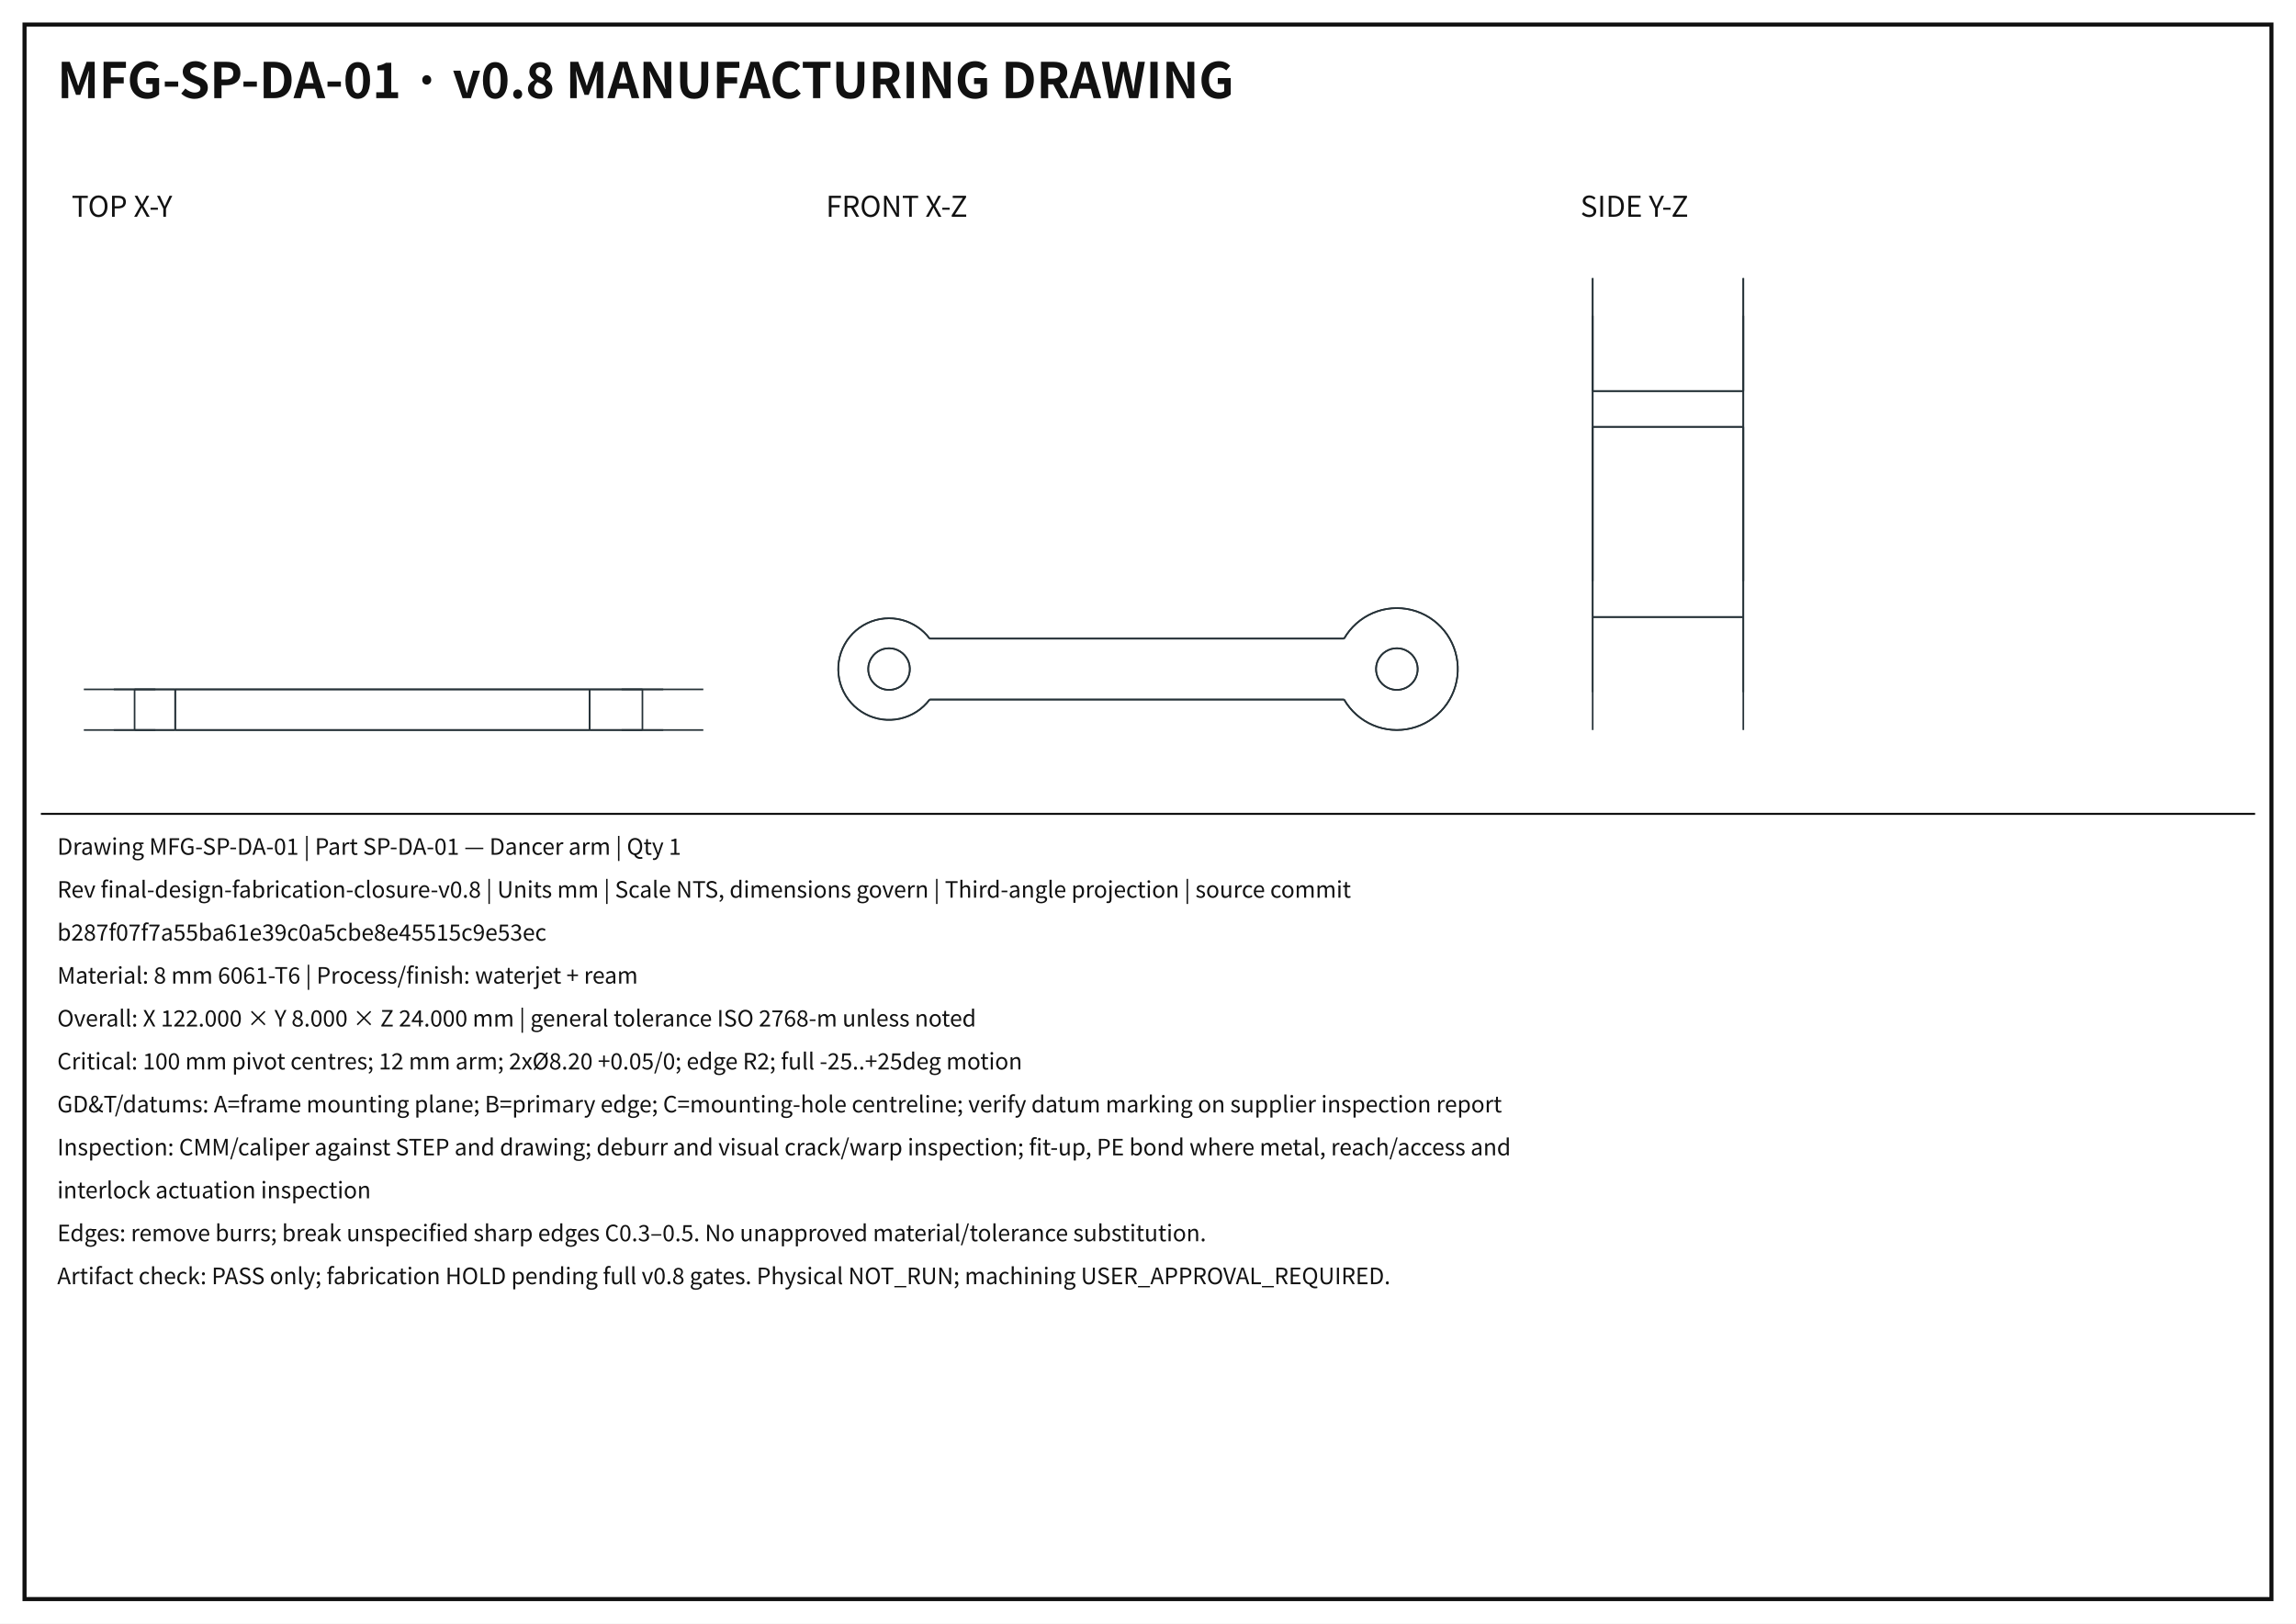
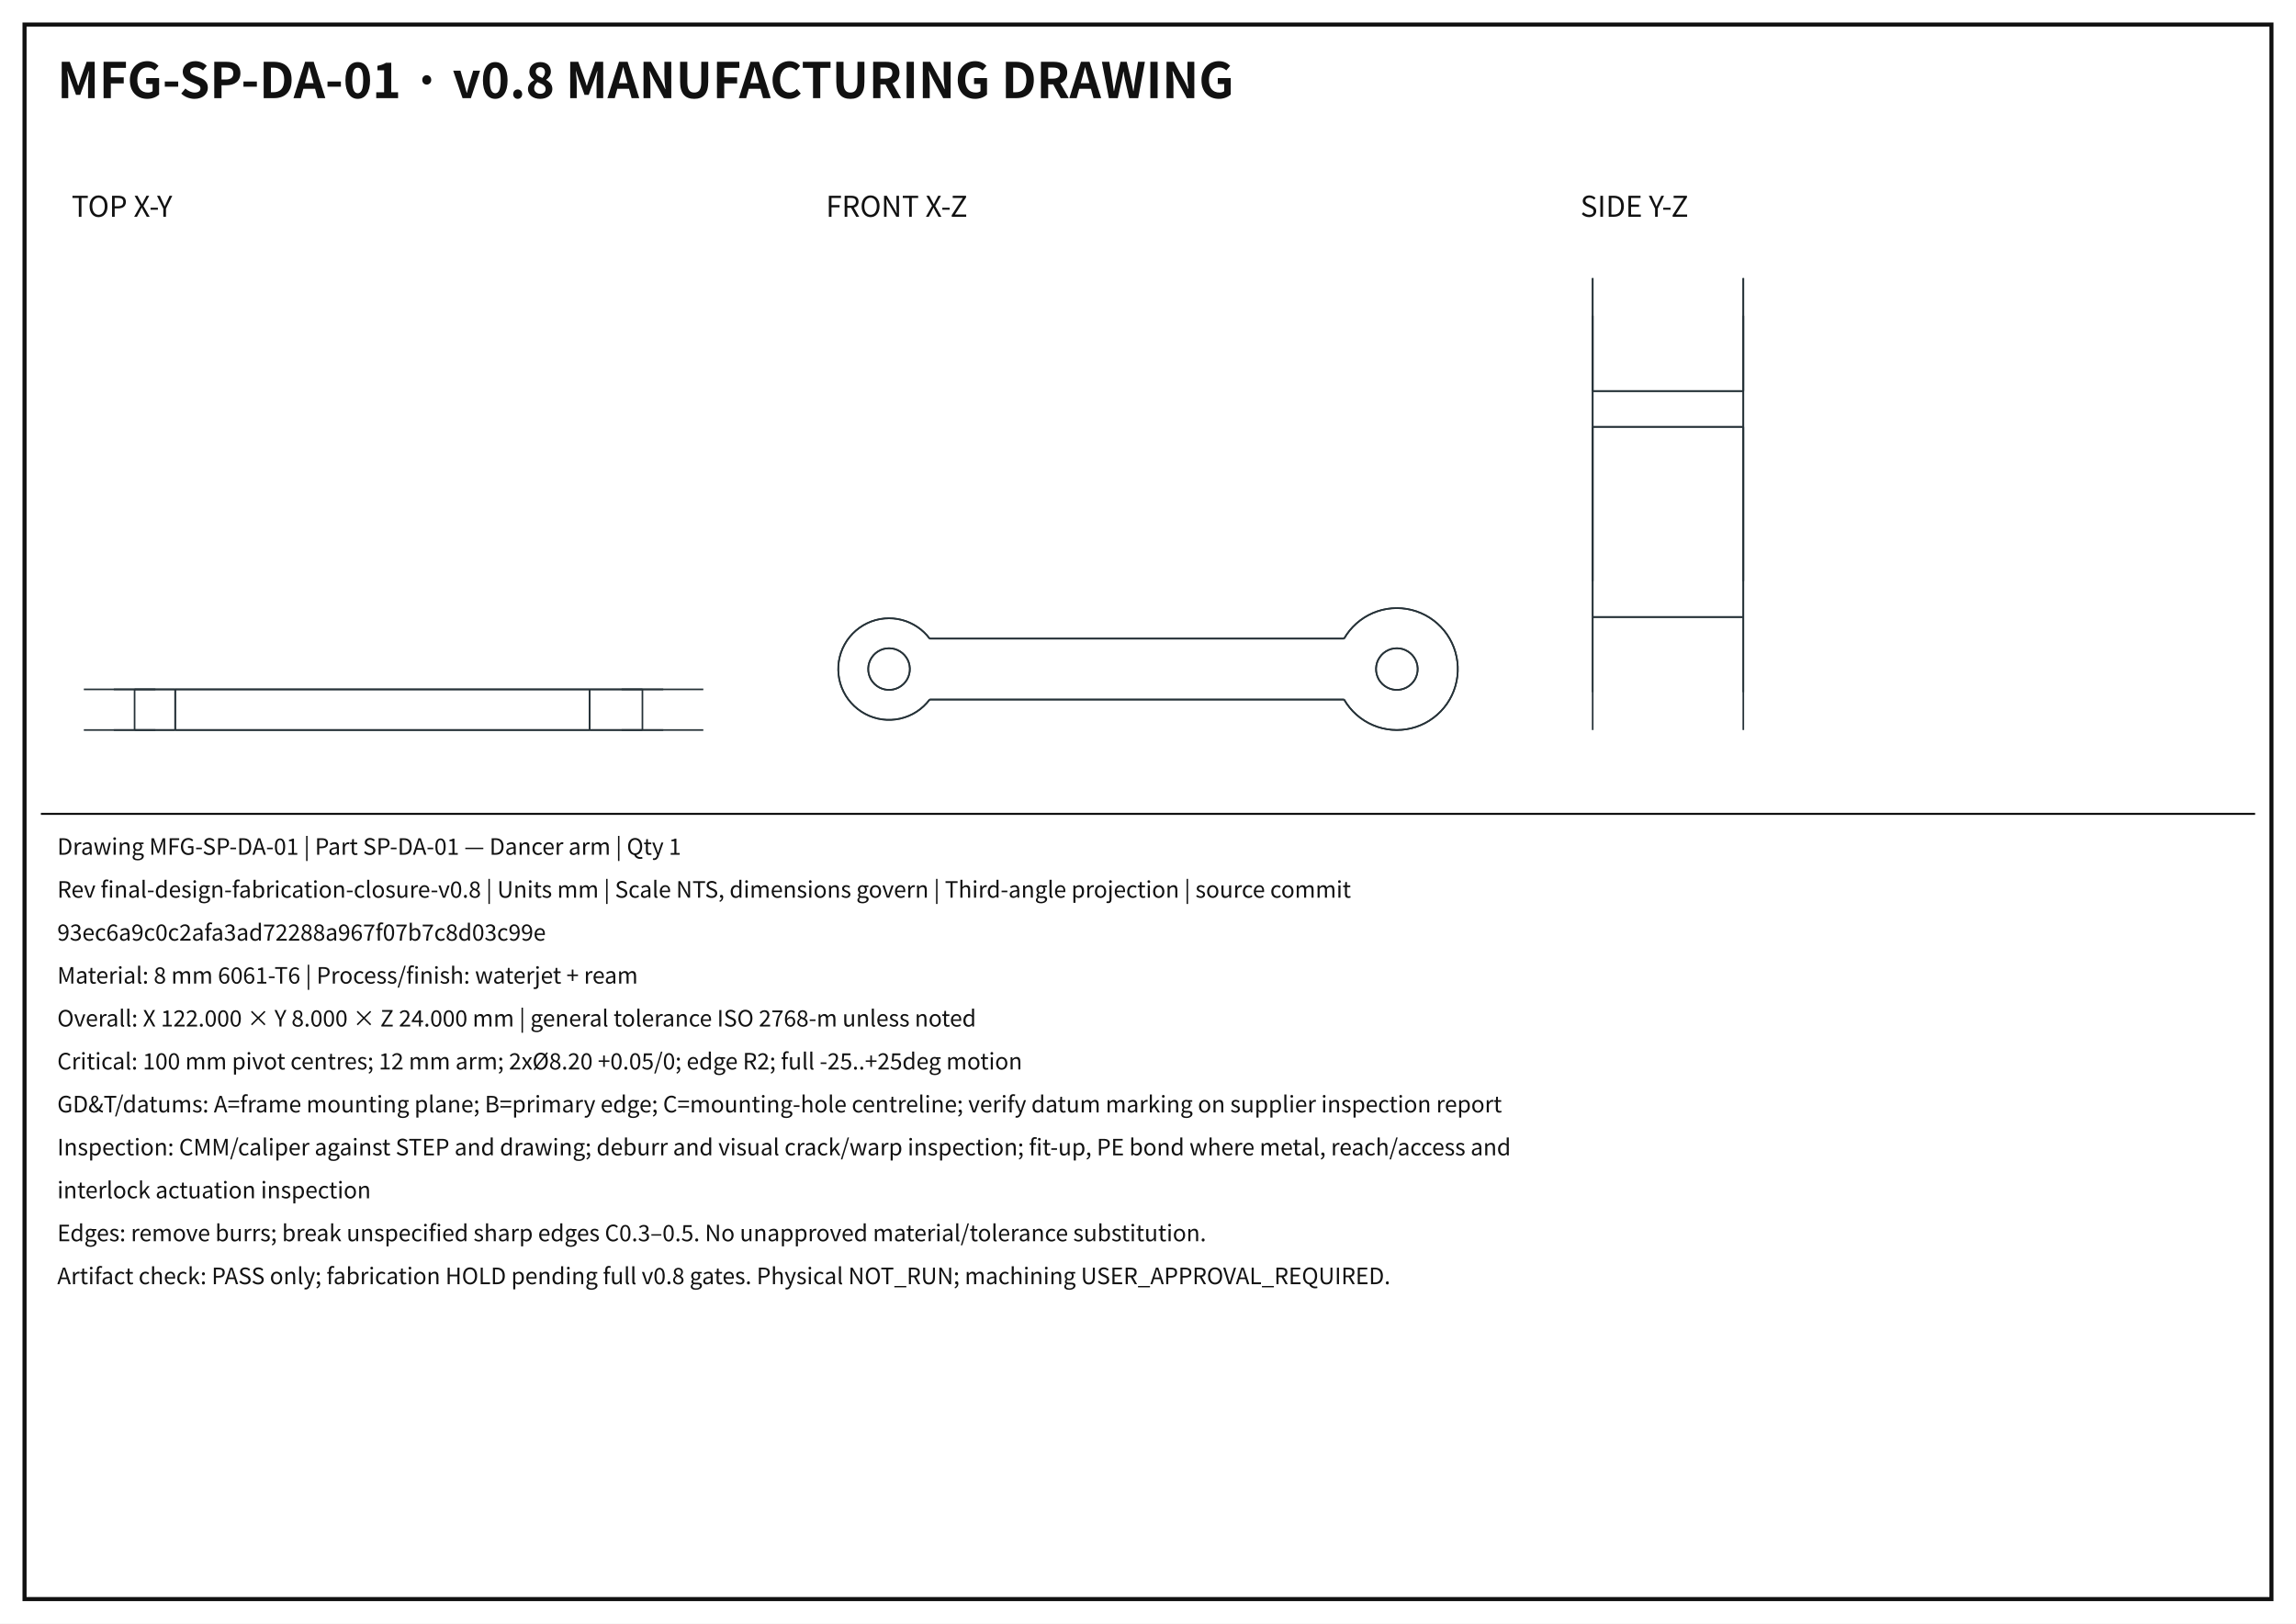
<svg xmlns="http://www.w3.org/2000/svg" width="1123" height="794" viewBox="0 0 1123 794">
  <rect width="1123" height="794" fill="white" />
  <rect x="12" y="12" width="1099" height="770" fill="none" stroke="#111" stroke-width="2" />
  <g font-family="Noto Sans CJK KR,sans-serif" fill="#111">
    <text x="28" y="48" font-size="24" font-weight="bold">MFG-SP-DA-01 · v0.8 MANUFACTURING DRAWING</text>
    <text x="35" y="106" font-size="14">TOP X-Y</text>
    <polyline points="85.70,357.00 85.70,337.13" fill="none" stroke="#263238" stroke-width="0.8" />
    <polyline points="85.70,357.00 288.41,357.00" fill="none" stroke="#263238" stroke-width="0.8" />
    <polyline points="288.41,357.00 288.41,337.13" fill="none" stroke="#263238" stroke-width="0.8" />
    <polyline points="85.70,337.13 288.41,337.13" fill="none" stroke="#263238" stroke-width="0.8" />
    <polyline points="65.83,357.00 67.92,357.00 70.00,357.00 72.05,357.00 74.05,357.00 75.99,357.00 77.87,357.00 79.65,357.00 81.34,357.00 82.92,357.00 84.38,357.00 85.70,357.00" fill="none" stroke="#263238" stroke-width="0.8" />
    <polyline points="85.70,357.00 85.70,337.13" fill="none" stroke="#263238" stroke-width="0.8" />
    <polyline points="65.83,337.13 67.92,337.13 70.00,337.13 72.05,337.13 74.05,337.13 75.99,337.13 77.87,337.13 79.65,337.13 81.34,337.13 82.92,337.13 84.38,337.13 85.70,337.13" fill="none" stroke="#263238" stroke-width="0.8" />
    <polyline points="85.70,337.13 84.31,337.13 82.77,337.13 81.10,337.13 79.31,337.13 77.41,337.13 75.43,337.13 73.37,337.13 71.25,337.13 69.08,337.13 66.89,337.13 64.70,337.13 62.51,337.13 60.35,337.13 58.23,337.13 56.17,337.13 54.19,337.13 52.30,337.13 50.51,337.13 48.84,337.13 47.31,337.13 45.92,337.13 44.68,337.13 43.62,337.13 42.72,337.13 42.01,337.13 41.48,337.13 41.14,337.13 41.00,337.13 41.05,337.13 41.29,337.13 41.73,337.13 42.35,337.13 43.16,337.13 44.15,337.13 45.30,337.13 46.62,337.13 48.08,337.13 49.69,337.13 51.42,337.13 53.26,337.13 55.20,337.13 57.23,337.13 59.32,337.13 61.46,337.13 63.64,337.13 65.83,337.13" fill="none" stroke="#263238" stroke-width="0.8" />
    <polyline points="85.70,357.00 84.31,357.00 82.77,357.00 81.10,357.00 79.31,357.00 77.41,357.00 75.43,357.00 73.37,357.00 71.25,357.00 69.08,357.00 66.89,357.00 64.70,357.00 62.51,357.00 60.35,357.00 58.23,357.00 56.17,357.00 54.19,357.00 52.30,357.00 50.51,357.00 48.84,357.00 47.31,357.00 45.92,357.00 44.68,357.00 43.62,357.00 42.72,357.00 42.01,357.00 41.48,357.00 41.14,357.00 41.00,357.00 41.05,357.00 41.29,357.00 41.73,357.00 42.35,357.00 43.16,357.00 44.15,357.00 45.30,357.00 46.62,357.00 48.08,357.00 49.69,357.00 51.42,357.00 53.26,357.00 55.20,357.00 57.23,357.00 59.32,357.00 61.46,357.00 63.64,357.00 65.83,357.00" fill="none" stroke="#263238" stroke-width="0.8" />
    <polyline points="85.70,337.13 288.41,337.13" fill="none" stroke="#263238" stroke-width="0.8" />
    <polyline points="288.41,337.13 289.69,337.13 291.13,337.13 292.72,337.13 294.45,337.13 296.31,337.13 298.29,337.13 300.37,337.13 302.53,337.13 304.78,337.13 307.08,337.13 309.44,337.13 311.82,337.13 314.22,337.13" fill="none" stroke="#263238" stroke-width="0.8" />
    <polyline points="314.22,337.13 316.62,337.13 319.00,337.13 321.35,337.13 323.66,337.13 325.90,337.13 328.07,337.13 330.15,337.13 332.12,337.13 333.98,337.13 335.71,337.13 337.31,337.13 338.75,337.13 340.03,337.13 341.15,337.13 342.09,337.13 342.85,337.13 343.42,337.13 343.81,337.13 344.00,337.13 344.00,337.13 343.81,337.13 343.42,337.13 342.85,337.13 342.09,337.13 341.15,337.13 340.03,337.13 338.75,337.13 337.31,337.13 335.71,337.13 333.98,337.13 332.12,337.13 330.15,337.13 328.07,337.13 325.90,337.13 323.66,337.13 321.35,337.13 319.00,337.13 316.62,337.13 314.22,337.13 311.82,337.13 309.44,337.13 307.08,337.13 304.78,337.13 302.53,337.13 300.37,337.13 298.29,337.13 296.31,337.13 294.45,337.13 292.72,337.13 291.13,337.13 289.69,337.13 288.41,337.13" fill="none" stroke="#263238" stroke-width="0.8" />
    <polyline points="65.83,337.13 67.25,337.13 68.64,337.13 69.97,337.13 71.23,337.13 72.38,337.13 73.40,337.13 74.28,337.13 74.99,337.13 75.52,337.13 75.86,337.13 76.01,337.13 75.96,337.13 75.71,337.13 75.28,337.13 74.65,337.13 73.86,337.13 72.91,337.13 71.82,337.13 70.61,337.13 69.32,337.13 67.95,337.13 66.54,337.13 65.12,337.13 63.72,337.13 62.35,337.13 61.05,337.13 59.85,337.13 58.76,337.13 57.81,337.13 57.01,337.13 56.39,337.13 55.95,337.13 55.70,337.13 55.66,337.13 55.80,337.13 56.15,337.13 56.68,337.13 57.39,337.13 58.26,337.13 59.29,337.13 60.44,337.13 61.69,337.13 63.03,337.13 64.42,337.13 65.83,337.13" fill="none" stroke="#263238" stroke-width="0.8" />
    <polyline points="314.22,337.13 315.64,337.13 317.02,337.13 318.36,337.13 319.61,337.13 320.76,337.13 321.79,337.13 322.66,337.13 323.37,337.13 323.90,337.13 324.25,337.13 324.40,337.13 324.35,337.13 324.10,337.13 323.66,337.13 323.04,337.13 322.24,337.13 321.29,337.13 320.20,337.13 319.00,337.13 317.70,337.13 316.34,337.13 314.93,337.13 313.51,337.13 312.10,337.13 310.73,337.13 309.44,337.13 308.23,337.13 307.14,337.13 306.19,337.13 305.40,337.13 304.78,337.13 304.34,337.13 304.09,337.13 304.04,337.13 304.19,337.13 304.53,337.13 305.06,337.13 305.78,337.13 306.65,337.13 307.67,337.13 308.82,337.13 310.08,337.13 311.41,337.13 312.80,337.13 314.22,337.13" fill="none" stroke="#263238" stroke-width="0.8" />
    <polyline points="288.41,357.00 288.41,337.13" fill="none" stroke="#263238" stroke-width="0.8" />
    <polyline points="288.41,357.00 289.69,357.00 291.13,357.00 292.72,357.00 294.45,357.00 296.31,357.00 298.29,357.00 300.37,357.00 302.53,357.00 304.78,357.00 307.08,357.00 309.44,357.00 311.82,357.00 314.22,357.00" fill="none" stroke="#263238" stroke-width="0.8" />
    <polyline points="314.22,357.00 316.62,357.00 319.00,357.00 321.35,357.00 323.66,357.00 325.90,357.00 328.07,357.00 330.15,357.00 332.12,357.00 333.98,357.00 335.71,357.00 337.31,357.00 338.75,357.00 340.03,357.00 341.15,357.00 342.09,357.00 342.85,357.00 343.42,357.00 343.81,357.00 344.00,357.00 344.00,357.00 343.81,357.00 343.42,357.00 342.85,357.00 342.09,357.00 341.15,357.00 340.03,357.00 338.75,357.00 337.31,357.00 335.71,357.00 333.98,357.00 332.12,357.00 330.15,357.00 328.07,357.00 325.90,357.00 323.66,357.00 321.35,357.00 319.00,357.00 316.62,357.00 314.22,357.00 311.82,357.00 309.44,357.00 307.08,357.00 304.78,357.00 302.53,357.00 300.37,357.00 298.29,357.00 296.31,357.00 294.45,357.00 292.72,357.00 291.13,357.00 289.69,357.00 288.41,357.00" fill="none" stroke="#263238" stroke-width="0.8" />
    <polyline points="85.70,357.00 288.41,357.00" fill="none" stroke="#263238" stroke-width="0.8" />
    <polyline points="65.83,357.00 67.25,357.00 68.64,357.00 69.97,357.00 71.23,357.00 72.38,357.00 73.40,357.00 74.28,357.00 74.99,357.00 75.52,357.00 75.86,357.00 76.01,357.00 75.96,357.00 75.71,357.00 75.28,357.00 74.65,357.00 73.86,357.00 72.91,357.00 71.82,357.00 70.61,357.00 69.32,357.00 67.95,357.00 66.54,357.00 65.12,357.00 63.72,357.00 62.35,357.00 61.05,357.00 59.85,357.00 58.76,357.00 57.81,357.00 57.01,357.00 56.39,357.00 55.95,357.00 55.70,357.00 55.66,357.00 55.80,357.00 56.15,357.00 56.68,357.00 57.39,357.00 58.26,357.00 59.29,357.00 60.44,357.00 61.69,357.00 63.03,357.00 64.42,357.00 65.83,357.00" fill="none" stroke="#263238" stroke-width="0.8" />
    <polyline points="314.22,357.00 315.64,357.00 317.02,357.00 318.36,357.00 319.61,357.00 320.76,357.00 321.79,357.00 322.66,357.00 323.37,357.00 323.90,357.00 324.25,357.00 324.40,357.00 324.35,357.00 324.10,357.00 323.66,357.00 323.04,357.00 322.24,357.00 321.29,357.00 320.20,357.00 319.00,357.00 317.70,357.00 316.34,357.00 314.93,357.00 313.51,357.00 312.10,357.00 310.73,357.00 309.44,357.00 308.23,357.00 307.14,357.00 306.19,357.00 305.40,357.00 304.78,357.00 304.34,357.00 304.09,357.00 304.04,357.00 304.19,357.00 304.53,357.00 305.06,357.00 305.78,357.00 306.65,357.00 307.67,357.00 308.82,357.00 310.08,357.00 311.41,357.00 312.80,357.00 314.22,357.00" fill="none" stroke="#263238" stroke-width="0.8" />
    <polyline points="65.83,357.00 65.83,337.13" fill="none" stroke="#263238" stroke-width="0.8" />
    <polyline points="314.22,357.00 314.22,337.13" fill="none" stroke="#263238" stroke-width="0.8" />
    <text x="404" y="106" font-size="14">FRONT X-Z</text>
    <polyline points="454.70,342.10 454.70,342.10" fill="none" stroke="#263238" stroke-width="0.8" />
    <polyline points="454.70,342.10 657.41,342.10" fill="none" stroke="#263238" stroke-width="0.8" />
    <polyline points="657.41,342.10 657.41,342.10" fill="none" stroke="#263238" stroke-width="0.8" />
    <polyline points="454.70,342.10 657.41,342.10" fill="none" stroke="#263238" stroke-width="0.8" />
    <polyline points="434.83,302.36 436.92,302.44 439.00,302.71 441.05,303.15 443.05,303.75 444.99,304.53 446.87,305.47 448.65,306.56 450.34,307.79 451.92,309.17 453.38,310.67 454.70,312.29" fill="none" stroke="#263238" stroke-width="0.8" />
    <polyline points="454.70,312.29 454.70,312.29" fill="none" stroke="#263238" stroke-width="0.8" />
    <polyline points="434.83,302.36 436.92,302.44 439.00,302.71 441.05,303.15 443.05,303.75 444.99,304.53 446.87,305.47 448.65,306.56 450.34,307.79 451.92,309.17 453.38,310.67 454.70,312.29" fill="none" stroke="#263238" stroke-width="0.8" />
    <polyline points="454.70,342.10 453.31,343.79 451.77,345.36 450.10,346.79 448.31,348.06 446.41,349.17 444.43,350.10 442.37,350.86 440.25,351.44 438.08,351.82 435.89,352.01 433.70,352.01 431.51,351.81 429.35,351.42 427.23,350.84 425.17,350.08 423.19,349.13 421.30,348.02 419.51,346.74 417.84,345.31 416.31,343.74 414.92,342.04 413.68,340.22 412.62,338.30 411.72,336.30 411.01,334.22 410.48,332.09 410.14,329.92 410.00,327.72 410.05,325.53 410.29,323.35 410.73,321.19 411.35,319.09 412.16,317.05 413.15,315.08 414.30,313.21 415.62,311.45 417.08,309.82 418.69,308.32 420.42,306.97 422.26,305.77 424.20,304.75 426.23,303.89 428.32,303.22 430.46,302.74 432.64,302.45 434.83,302.36" fill="none" stroke="#263238" stroke-width="0.8" />
    <polyline points="454.70,342.10 453.31,343.79 451.77,345.36 450.10,346.79 448.31,348.06 446.41,349.17 444.43,350.10 442.37,350.86 440.25,351.44 438.08,351.82 435.89,352.01 433.70,352.01 431.51,351.81 429.35,351.42 427.23,350.84 425.17,350.08 423.19,349.13 421.30,348.02 419.51,346.74 417.84,345.31 416.31,343.74 414.92,342.04 413.68,340.22 412.62,338.30 411.72,336.30 411.01,334.22 410.48,332.09 410.14,329.92 410.00,327.72 410.05,325.53 410.29,323.35 410.73,321.19 411.35,319.09 412.16,317.05 413.15,315.08 414.30,313.21 415.62,311.45 417.08,309.82 418.69,308.32 420.42,306.97 422.26,305.77 424.20,304.75 426.23,303.89 428.32,303.22 430.46,302.74 432.64,302.45 434.83,302.36" fill="none" stroke="#263238" stroke-width="0.8" />
    <polyline points="454.70,312.29 657.41,312.29" fill="none" stroke="#263238" stroke-width="0.8" />
    <polyline points="657.41,312.29 658.69,310.26 660.13,308.34 661.72,306.55 663.45,304.88 665.31,303.37 667.29,302.00 669.37,300.80 671.53,299.77 673.78,298.92 676.08,298.25 678.44,297.77 680.82,297.48 683.22,297.39" fill="none" stroke="#263238" stroke-width="0.8" />
    <polyline points="683.22,297.39 685.62,297.48 688.00,297.77 690.35,298.25 692.66,298.92 694.90,299.77 697.07,300.80 699.15,302.00 701.12,303.37 702.98,304.88 704.71,306.55 706.31,308.34 707.75,310.26 709.03,312.29 710.15,314.42 711.09,316.62 711.85,318.90 712.42,321.23 712.81,323.60 713.00,325.99 713.00,328.39 712.81,330.79 712.42,333.16 711.85,335.49 711.09,337.76 710.15,339.97 709.03,342.10 707.75,344.13 706.31,346.04 704.71,347.84 702.98,349.50 701.12,351.02 699.15,352.39 697.07,353.59 694.90,354.61 692.66,355.47 690.35,356.13 688.00,356.61 685.62,356.90 683.22,357.00 680.82,356.90 678.44,356.61 676.08,356.13 673.78,355.47 671.53,354.61 669.37,353.59 667.29,352.39 665.31,351.02 663.45,349.50 661.72,347.84 660.13,346.04 658.69,344.13 657.41,342.10" fill="none" stroke="#263238" stroke-width="0.8" />
    <polyline points="434.83,317.01 436.25,317.11 437.64,317.40 438.97,317.89 440.23,318.56 441.38,319.39 442.40,320.38 443.28,321.50 443.99,322.73 444.52,324.05 444.86,325.43 445.01,326.84 444.96,328.26 444.71,329.66 444.28,331.01 443.65,332.29 442.86,333.46 441.91,334.52 440.82,335.43 439.61,336.19 438.32,336.76 436.95,337.16 435.54,337.35 434.12,337.35 432.72,337.16 431.35,336.76 430.05,336.19 428.85,335.43 427.76,334.52 426.81,333.46 426.01,332.29 425.39,331.01 424.95,329.66 424.70,328.26 424.66,326.84 424.80,325.43 425.15,324.05 425.68,322.73 426.39,321.50 427.26,320.38 428.29,319.39 429.44,318.56 430.69,317.89 432.03,317.40 433.42,317.11 434.83,317.01" fill="none" stroke="#263238" stroke-width="0.8" />
    <polyline points="683.22,317.01 684.64,317.11 686.02,317.40 687.36,317.89 688.61,318.56 689.76,319.39 690.79,320.38 691.66,321.50 692.37,322.73 692.90,324.05 693.25,325.43 693.40,326.84 693.35,328.26 693.10,329.66 692.66,331.01 692.04,332.29 691.24,333.46 690.29,334.52 689.20,335.43 688.00,336.19 686.70,336.76 685.34,337.16 683.93,337.35 682.51,337.35 681.10,337.16 679.73,336.76 678.44,336.19 677.23,335.43 676.14,334.52 675.19,333.46 674.40,332.29 673.78,331.01 673.34,329.66 673.09,328.26 673.04,326.84 673.19,325.43 673.53,324.05 674.06,322.73 674.78,321.50 675.65,320.38 676.67,319.39 677.82,318.56 679.08,317.89 680.41,317.40 681.80,317.11 683.22,317.01" fill="none" stroke="#263238" stroke-width="0.8" />
    <polyline points="657.41,312.29 657.41,312.29" fill="none" stroke="#263238" stroke-width="0.8" />
    <polyline points="657.41,312.29 658.69,310.26 660.13,308.34 661.72,306.55 663.45,304.88 665.31,303.37 667.29,302.00 669.37,300.80 671.53,299.77 673.78,298.92 676.08,298.25 678.44,297.77 680.82,297.48 683.22,297.39" fill="none" stroke="#263238" stroke-width="0.8" />
    <polyline points="683.22,297.39 685.62,297.48 688.00,297.77 690.35,298.25 692.66,298.92 694.90,299.77 697.07,300.80 699.15,302.00 701.12,303.37 702.98,304.88 704.71,306.55 706.31,308.34 707.75,310.26 709.03,312.29 710.15,314.42 711.09,316.62 711.85,318.90 712.42,321.23 712.81,323.60 713.00,325.99 713.00,328.39 712.81,330.79 712.42,333.16 711.85,335.49 711.09,337.76 710.15,339.97 709.03,342.10 707.75,344.13 706.31,346.04 704.71,347.84 702.98,349.50 701.12,351.02 699.15,352.39 697.07,353.59 694.90,354.61 692.66,355.47 690.35,356.13 688.00,356.61 685.62,356.90 683.22,357.00 680.82,356.90 678.44,356.61 676.08,356.13 673.78,355.47 671.53,354.61 669.37,353.59 667.29,352.39 665.31,351.02 663.45,349.50 661.72,347.84 660.13,346.04 658.69,344.13 657.41,342.10" fill="none" stroke="#263238" stroke-width="0.8" />
    <polyline points="454.70,312.29 657.41,312.29" fill="none" stroke="#263238" stroke-width="0.8" />
    <polyline points="434.83,317.01 436.25,317.11 437.64,317.40 438.97,317.89 440.23,318.56 441.38,319.39 442.40,320.38 443.28,321.50 443.99,322.73 444.52,324.05 444.86,325.43 445.01,326.84 444.96,328.26 444.71,329.66 444.28,331.01 443.65,332.29 442.86,333.46 441.91,334.52 440.82,335.43 439.61,336.19 438.32,336.76 436.95,337.16 435.54,337.35 434.12,337.35 432.72,337.16 431.35,336.76 430.05,336.19 428.85,335.43 427.76,334.52 426.81,333.46 426.01,332.29 425.39,331.01 424.95,329.66 424.70,328.26 424.66,326.84 424.80,325.43 425.15,324.05 425.68,322.73 426.39,321.50 427.26,320.38 428.29,319.39 429.44,318.56 430.69,317.89 432.03,317.40 433.42,317.11 434.83,317.01" fill="none" stroke="#263238" stroke-width="0.8" />
    <polyline points="683.22,317.01 684.64,317.11 686.02,317.40 687.36,317.89 688.61,318.56 689.76,319.39 690.79,320.38 691.66,321.50 692.37,322.73 692.90,324.05 693.25,325.43 693.40,326.84 693.35,328.26 693.10,329.66 692.66,331.01 692.04,332.29 691.24,333.46 690.29,334.52 689.20,335.43 688.00,336.19 686.70,336.76 685.34,337.16 683.93,337.35 682.51,337.35 681.10,337.16 679.73,336.76 678.44,336.19 677.23,335.43 676.14,334.52 675.19,333.46 674.40,332.29 673.78,331.01 673.34,329.66 673.09,328.26 673.04,326.84 673.19,325.43 673.53,324.05 674.06,322.73 674.78,321.50 675.65,320.38 676.67,319.39 677.82,318.56 679.08,317.89 680.41,317.40 681.80,317.11 683.22,317.01" fill="none" stroke="#263238" stroke-width="0.8" />
    <polyline points="434.83,317.01 434.83,317.01" fill="none" stroke="#263238" stroke-width="0.8" />
    <polyline points="683.22,317.01 683.22,317.01" fill="none" stroke="#263238" stroke-width="0.8" />
    <text x="773" y="106" font-size="14">SIDE Y-Z</text>
    <polyline points="779.00,301.75 852.67,301.75" fill="none" stroke="#263238" stroke-width="0.8" />
    <polyline points="779.00,301.75 779.00,301.75" fill="none" stroke="#263238" stroke-width="0.8" />
    <polyline points="779.00,301.75 852.67,301.75" fill="none" stroke="#263238" stroke-width="0.8" />
    <polyline points="852.67,301.75 852.67,301.75" fill="none" stroke="#263238" stroke-width="0.8" />
    <polyline points="779.00,154.42 779.00,154.74 779.00,155.72 779.00,157.35 779.00,159.60 779.00,162.48 779.00,165.95 779.00,169.99 779.00,174.58 779.00,179.67 779.00,185.24 779.00,191.25" fill="none" stroke="#263238" stroke-width="0.8" />
    <polyline points="779.00,191.25 852.67,191.25" fill="none" stroke="#263238" stroke-width="0.8" />
    <polyline points="852.67,154.42 852.67,154.74 852.67,155.72 852.67,157.35 852.67,159.60 852.67,162.48 852.67,165.95 852.67,169.99 852.67,174.58 852.67,179.67 852.67,185.24 852.67,191.25" fill="none" stroke="#263238" stroke-width="0.8" />
    <polyline points="852.67,301.75 852.67,308.04 852.67,313.85 852.67,319.14 852.67,323.85 852.67,327.96 852.67,331.44 852.67,334.25 852.67,336.37 852.67,337.79 852.67,338.50 852.67,338.49 852.67,337.76 852.67,336.31 852.67,334.16 852.67,331.33 852.67,327.84 852.67,323.70 852.67,318.97 852.67,313.67 852.67,307.84 852.67,301.53 852.67,294.80 852.67,287.68 852.67,280.24 852.67,272.54 852.67,264.64 852.67,256.59 852.67,248.47 852.67,240.33 852.67,232.24 852.67,224.26 852.67,216.45 852.67,208.88 852.67,201.60 852.67,194.67 852.67,188.15 852.67,182.09 852.67,176.53 852.67,171.51 852.67,167.08 852.67,163.28 852.67,160.12 852.67,157.64 852.67,155.85 852.67,154.78 852.67,154.42" fill="none" stroke="#263238" stroke-width="0.8" />
    <polyline points="779.00,301.75 779.00,308.04 779.00,313.85 779.00,319.14 779.00,323.85 779.00,327.96 779.00,331.44 779.00,334.25 779.00,336.37 779.00,337.79 779.00,338.50 779.00,338.49 779.00,337.76 779.00,336.31 779.00,334.16 779.00,331.33 779.00,327.84 779.00,323.70 779.00,318.97 779.00,313.67 779.00,307.84 779.00,301.53 779.00,294.80 779.00,287.68 779.00,280.24 779.00,272.54 779.00,264.64 779.00,256.59 779.00,248.47 779.00,240.33 779.00,232.24 779.00,224.26 779.00,216.45 779.00,208.88 779.00,201.60 779.00,194.67 779.00,188.15 779.00,182.09 779.00,176.53 779.00,171.51 779.00,167.08 779.00,163.28 779.00,160.12 779.00,157.64 779.00,155.85 779.00,154.78 779.00,154.42" fill="none" stroke="#263238" stroke-width="0.8" />
    <polyline points="852.67,191.25 852.67,191.25" fill="none" stroke="#263238" stroke-width="0.8" />
    <polyline points="852.67,191.25 852.67,183.73 852.67,176.61 852.67,169.95 852.67,163.79 852.67,158.16 852.67,153.11 852.67,148.66 852.67,144.84 852.67,141.69 852.67,139.21 852.67,137.43 852.67,136.36 852.67,136.00" fill="none" stroke="#263238" stroke-width="0.8" />
    <polyline points="852.67,136.00 852.67,136.36 852.67,137.43 852.67,139.21 852.67,141.69 852.67,144.84 852.67,148.66 852.67,153.11 852.67,158.16 852.67,163.79 852.67,169.95 852.67,176.61 852.67,183.73 852.67,191.25 852.67,199.13 852.67,207.32 852.67,215.76 852.67,224.40 852.67,233.18 852.67,242.05 852.67,250.95 852.67,259.82 852.67,268.60 852.67,277.24 852.67,285.68 852.67,293.87 852.67,301.75 852.67,309.27 852.67,316.39 852.67,323.05 852.67,329.21 852.67,334.84 852.67,339.89 852.67,344.34 852.67,348.16 852.67,351.31 852.67,353.79 852.67,355.57 852.67,356.64 852.67,357.00 852.67,356.64 852.67,355.57 852.67,353.79 852.67,351.31 852.67,348.16 852.67,344.34 852.67,339.89 852.67,334.84 852.67,329.21 852.67,323.05 852.67,316.39 852.67,309.27 852.67,301.75" fill="none" stroke="#263238" stroke-width="0.8" />
    <polyline points="852.67,208.75 852.67,209.11 852.67,210.21 852.67,212.01 852.67,214.48 852.67,217.58 852.67,221.24 852.67,225.39 852.67,229.95 852.67,234.83 852.67,239.94 852.67,245.18 852.67,250.45 852.67,255.63 852.67,260.64 852.67,265.38 852.67,269.74 852.67,273.66 852.67,277.04 852.67,279.83 852.67,281.98 852.67,283.43 852.67,284.16 852.67,284.16 852.67,283.43 852.67,281.98 852.67,279.83 852.67,277.04 852.67,273.66 852.67,269.74 852.67,265.38 852.67,260.64 852.67,255.63 852.67,250.45 852.67,245.18 852.67,239.94 852.67,234.83 852.67,229.95 852.67,225.39 852.67,221.24 852.67,217.58 852.67,214.48 852.67,212.01 852.67,210.21 852.67,209.11 852.67,208.75" fill="none" stroke="#263238" stroke-width="0.8" />
    <polyline points="852.67,208.75 852.67,209.11 852.67,210.21 852.67,212.01 852.67,214.48 852.67,217.58 852.67,221.24 852.67,225.39 852.67,229.95 852.67,234.83 852.67,239.94 852.67,245.18 852.67,250.45 852.67,255.63 852.67,260.64 852.67,265.38 852.67,269.74 852.67,273.66 852.67,277.04 852.67,279.83 852.67,281.98 852.67,283.43 852.67,284.16 852.67,284.16 852.67,283.43 852.67,281.98 852.67,279.83 852.67,277.04 852.67,273.66 852.67,269.74 852.67,265.38 852.67,260.64 852.67,255.63 852.67,250.45 852.67,245.18 852.67,239.94 852.67,234.83 852.67,229.95 852.67,225.39 852.67,221.24 852.67,217.58 852.67,214.48 852.67,212.01 852.67,210.21 852.67,209.11 852.67,208.75" fill="none" stroke="#263238" stroke-width="0.8" />
    <polyline points="779.00,191.25 852.67,191.25" fill="none" stroke="#263238" stroke-width="0.8" />
    <polyline points="779.00,191.25 779.00,183.73 779.00,176.61 779.00,169.95 779.00,163.79 779.00,158.16 779.00,153.11 779.00,148.66 779.00,144.84 779.00,141.69 779.00,139.21 779.00,137.43 779.00,136.36 779.00,136.00" fill="none" stroke="#263238" stroke-width="0.8" />
    <polyline points="779.00,136.00 779.00,136.36 779.00,137.43 779.00,139.21 779.00,141.69 779.00,144.84 779.00,148.66 779.00,153.11 779.00,158.16 779.00,163.79 779.00,169.95 779.00,176.61 779.00,183.73 779.00,191.25 779.00,199.13 779.00,207.32 779.00,215.76 779.00,224.40 779.00,233.18 779.00,242.05 779.00,250.95 779.00,259.82 779.00,268.60 779.00,277.24 779.00,285.68 779.00,293.87 779.00,301.75 779.00,309.27 779.00,316.39 779.00,323.05 779.00,329.21 779.00,334.84 779.00,339.89 779.00,344.34 779.00,348.16 779.00,351.31 779.00,353.79 779.00,355.57 779.00,356.64 779.00,357.00 779.00,356.64 779.00,355.57 779.00,353.79 779.00,351.31 779.00,348.16 779.00,344.34 779.00,339.89 779.00,334.84 779.00,329.21 779.00,323.05 779.00,316.39 779.00,309.27 779.00,301.75" fill="none" stroke="#263238" stroke-width="0.8" />
    <polyline points="779.00,191.25 779.00,191.25" fill="none" stroke="#263238" stroke-width="0.8" />
    <polyline points="779.00,208.75 779.00,209.11 779.00,210.21 779.00,212.01 779.00,214.48 779.00,217.58 779.00,221.24 779.00,225.39 779.00,229.95 779.00,234.83 779.00,239.94 779.00,245.18 779.00,250.45 779.00,255.63 779.00,260.64 779.00,265.38 779.00,269.74 779.00,273.66 779.00,277.04 779.00,279.83 779.00,281.98 779.00,283.43 779.00,284.16 779.00,284.16 779.00,283.43 779.00,281.98 779.00,279.83 779.00,277.04 779.00,273.66 779.00,269.74 779.00,265.38 779.00,260.64 779.00,255.63 779.00,250.45 779.00,245.18 779.00,239.94 779.00,234.83 779.00,229.95 779.00,225.39 779.00,221.24 779.00,217.58 779.00,214.48 779.00,212.01 779.00,210.21 779.00,209.11 779.00,208.75" fill="none" stroke="#263238" stroke-width="0.8" />
    <polyline points="779.00,208.75 779.00,209.11 779.00,210.21 779.00,212.01 779.00,214.48 779.00,217.58 779.00,221.24 779.00,225.39 779.00,229.95 779.00,234.83 779.00,239.94 779.00,245.18 779.00,250.45 779.00,255.63 779.00,260.64 779.00,265.38 779.00,269.74 779.00,273.66 779.00,277.04 779.00,279.83 779.00,281.98 779.00,283.43 779.00,284.16 779.00,284.16 779.00,283.43 779.00,281.98 779.00,279.83 779.00,277.04 779.00,273.66 779.00,269.74 779.00,265.38 779.00,260.64 779.00,255.63 779.00,250.45 779.00,245.18 779.00,239.94 779.00,234.83 779.00,229.95 779.00,225.39 779.00,221.24 779.00,217.58 779.00,214.48 779.00,212.01 779.00,210.21 779.00,209.11 779.00,208.75" fill="none" stroke="#263238" stroke-width="0.8" />
    <polyline points="779.00,208.75 852.67,208.75" fill="none" stroke="#263238" stroke-width="0.8" />
    <polyline points="779.00,208.75 852.67,208.75" fill="none" stroke="#263238" stroke-width="0.8" />
    <line x1="20" y1="398" x2="1103" y2="398" stroke="#111" />
    <text x="28" y="418" font-size="11">Drawing MFG-SP-DA-01 | Part SP-DA-01 — Dancer arm | Qty 1</text>
    <text x="28" y="439" font-size="11">Rev final-design-fabrication-closure-v0.8 | Units mm | Scale NTS, dimensions govern | Third-angle projection | source commit</text>
-     <text x="28" y="460" font-size="11">b287f07f7a55ba61e39c0a5cbe8e45515c9e53ec</text>
+     <text x="28" y="460" font-size="11">93ec6a9c0c2afa3ad72288a967f07b7c8d03c99e</text>
    <text x="28" y="481" font-size="11">Material: 8 mm 6061-T6 | Process/finish: waterjet + ream</text>
    <text x="28" y="502" font-size="11">Overall: X 122.000 × Y 8.000 × Z 24.000 mm | general tolerance ISO 2768-m unless noted</text>
    <text x="28" y="523" font-size="11">Critical: 100 mm pivot centres; 12 mm arm; 2xØ8.20 +0.05/0; edge R2; full -25..+25deg motion</text>
    <text x="28" y="544" font-size="11">GD&amp;T/datums: A=frame mounting plane; B=primary edge; C=mounting-hole centreline; verify datum marking on supplier inspection report</text>
    <text x="28" y="565" font-size="11">Inspection: CMM/caliper against STEP and drawing; deburr and visual crack/warp inspection; fit-up, PE bond where metal, reach/access and</text>
    <text x="28" y="586" font-size="11">interlock actuation inspection</text>
    <text x="28" y="607" font-size="11">Edges: remove burrs; break unspecified sharp edges C0.3–0.5. No unapproved material/tolerance substitution.</text>
    <text x="28" y="628" font-size="11">Artifact check: PASS only; fabrication HOLD pending full v0.8 gates. Physical NOT_RUN; machining USER_APPROVAL_REQUIRED.</text>
  </g>
</svg>
